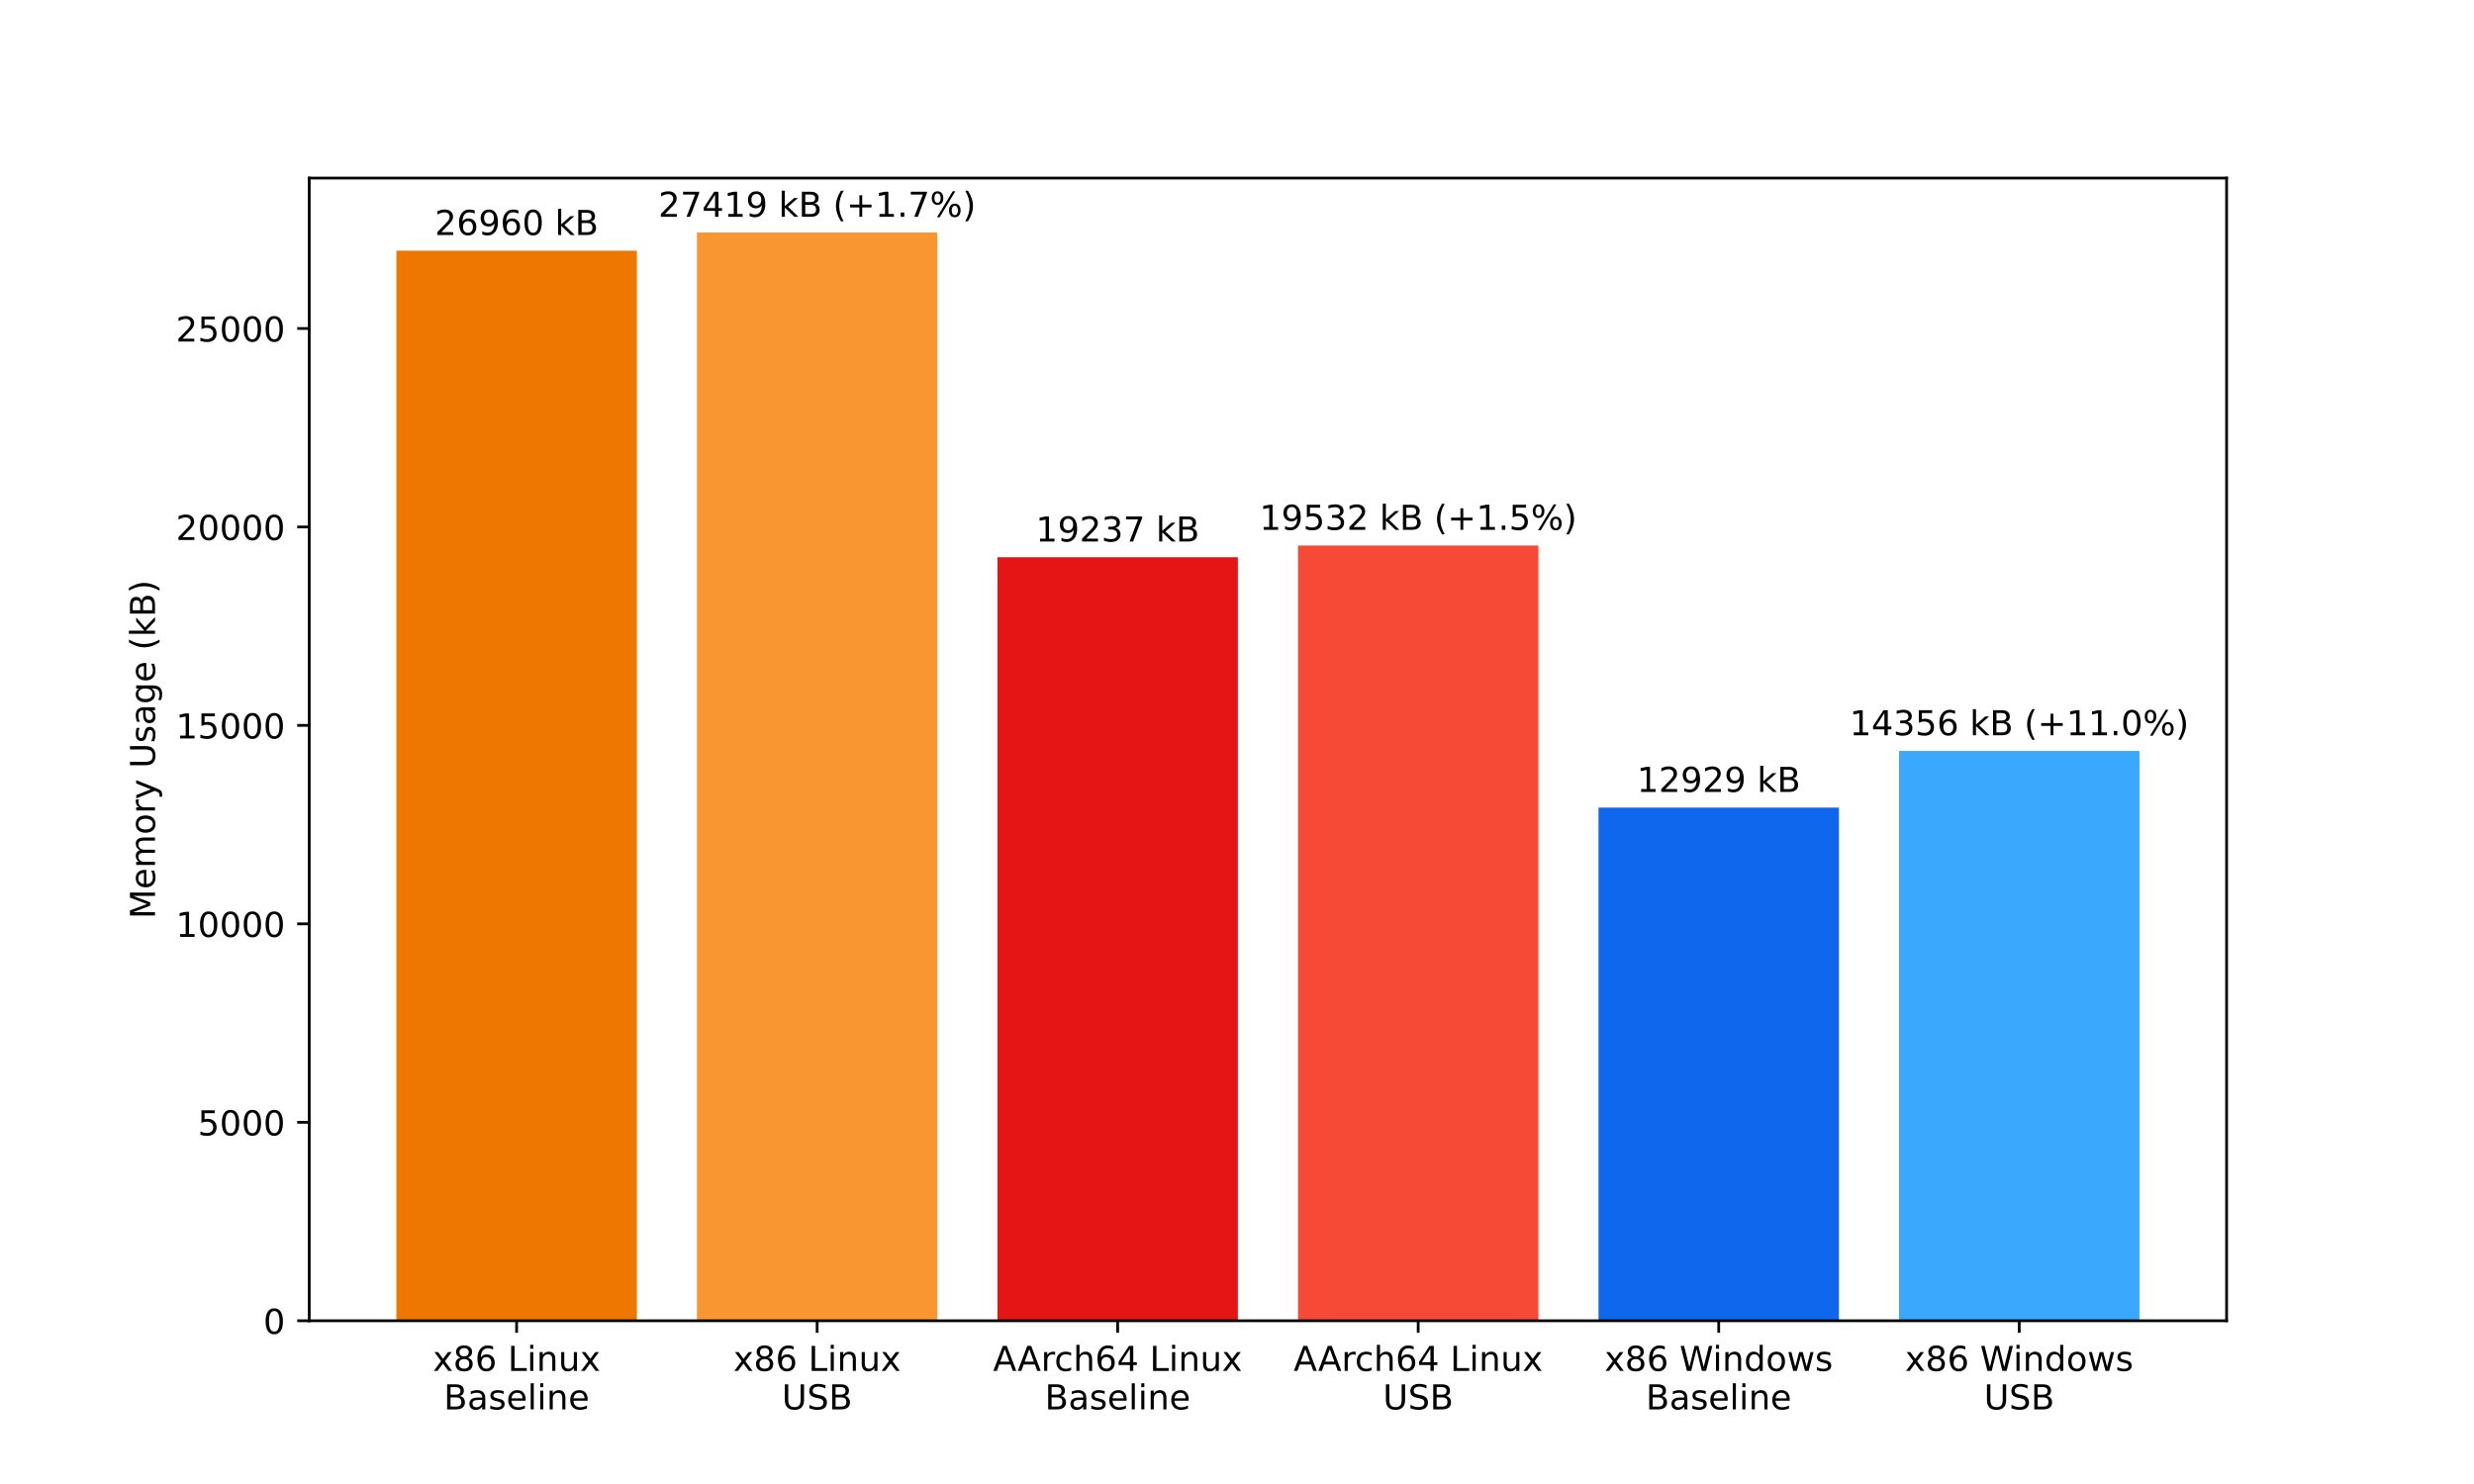
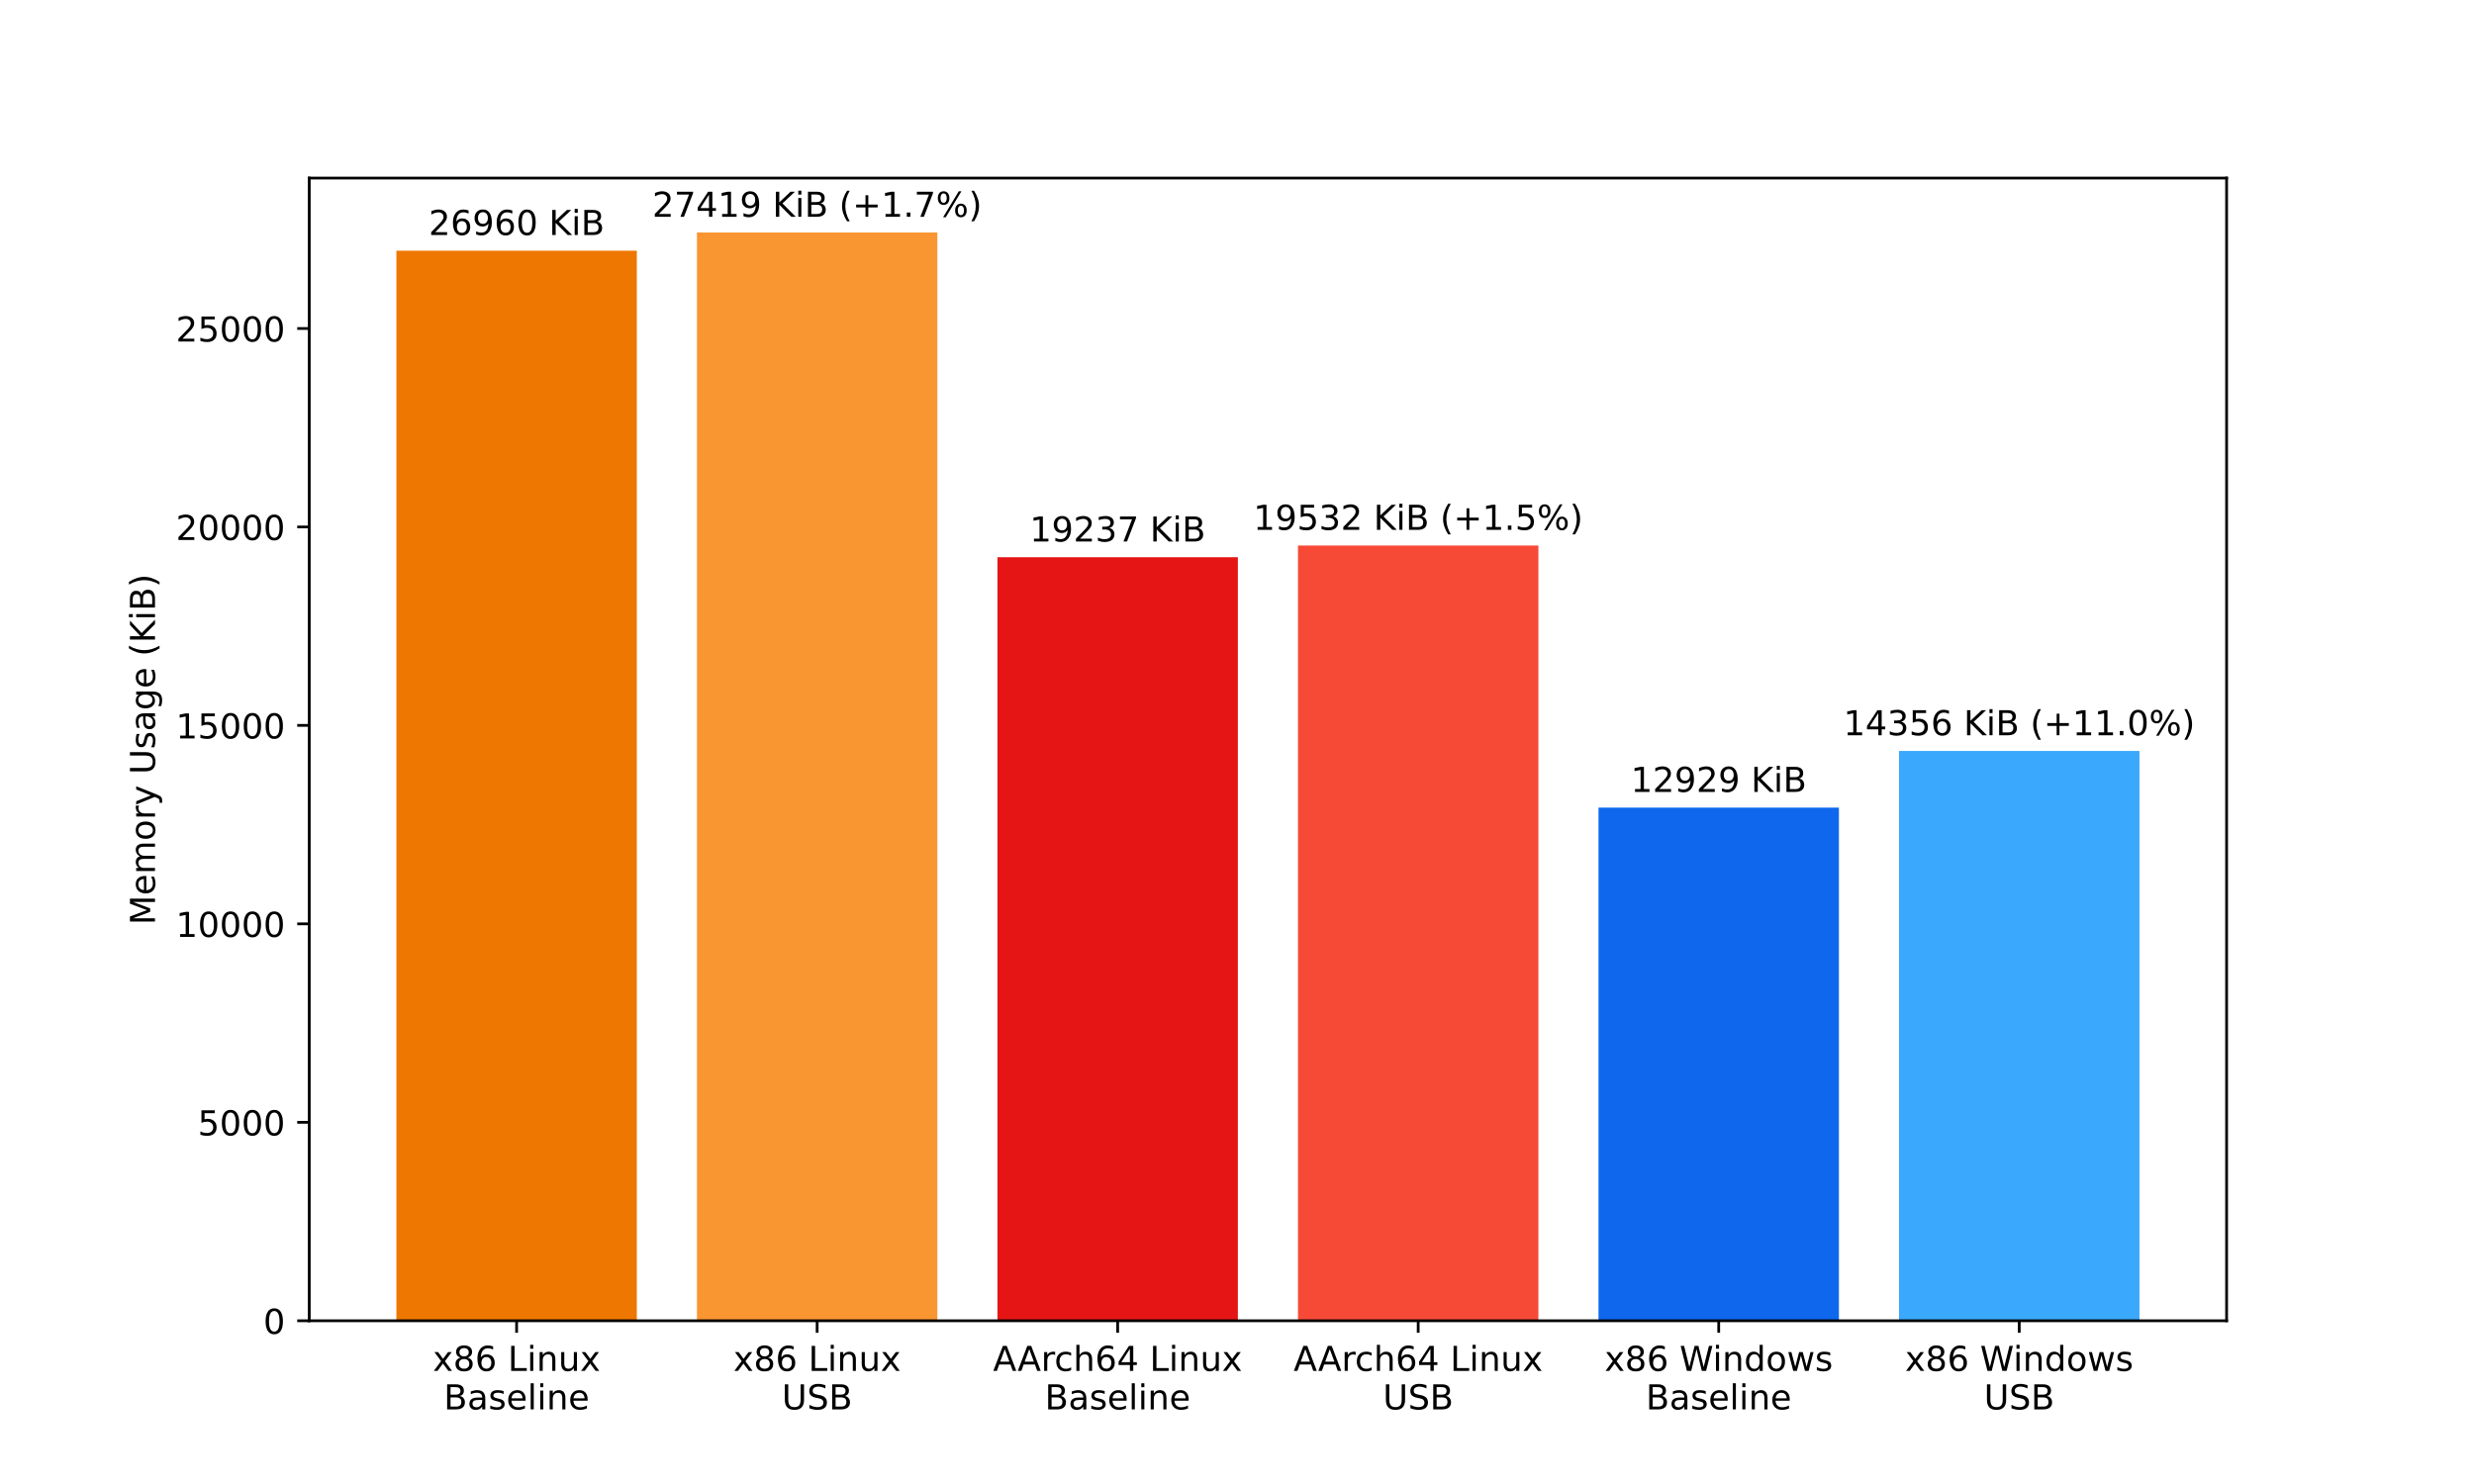
<svg xmlns="http://www.w3.org/2000/svg" xmlns:xlink="http://www.w3.org/1999/xlink" width="720pt" height="432pt" viewBox="0 0 720 432" version="1.1">
  <defs>
    <style type="text/css">*{stroke-linejoin: round; stroke-linecap: butt}</style>
  </defs>
  <g id="figure_1">
    <g id="patch_1">
      <path d="M 0 432  L 720 432  L 720 0  L 0 0  z " style="fill: #ffffff" />
    </g>
    <g id="axes_1">
      <g id="patch_2">
        <path d="M 90 384.48  L 648 384.48  L 648 51.84  L 90 51.84  z " style="fill: #ffffff" />
      </g>
      <g id="patch_3">
-         <path d="M 115.364 384.48  L 185.332 384.48  L 185.332 72.981  L 115.364 72.981  z " clip-path="url(#pa0b6b18312)" style="fill: #ed7700" />
+         <path d="M 115.364 384.48  L 185.332 384.48  L 185.332 72.981  L 115.364 72.981  z " clip-path="url(#p49883860ef)" style="fill: #ed7700" />
      </g>
      <g id="patch_4">
-         <path d="M 202.824 384.48  L 272.793 384.48  L 272.793 67.68  L 202.824 67.68  z " clip-path="url(#pa0b6b18312)" style="fill: #fa9632" />
+         <path d="M 202.824 384.48  L 272.793 384.48  L 272.793 67.68  L 202.824 67.68  z " clip-path="url(#p49883860ef)" style="fill: #fa9632" />
      </g>
      <g id="patch_5">
-         <path d="M 290.285 384.48  L 360.254 384.48  L 360.254 162.211  L 290.285 162.211  z " clip-path="url(#pa0b6b18312)" style="fill: #e61515" />
+         <path d="M 290.285 384.48  L 360.254 384.48  L 360.254 162.211  L 290.285 162.211  z " clip-path="url(#p49883860ef)" style="fill: #e61515" />
      </g>
      <g id="patch_6">
-         <path d="M 377.746 384.48  L 447.715 384.48  L 447.715 158.81  L 377.746 158.81  z " clip-path="url(#pa0b6b18312)" style="fill: #f74a36" />
+         <path d="M 377.746 384.48  L 447.715 384.48  L 447.715 158.81  L 377.746 158.81  z " clip-path="url(#p49883860ef)" style="fill: #f74a36" />
      </g>
      <g id="patch_7">
-         <path d="M 465.207 384.48  L 535.176 384.48  L 535.176 235.099  L 465.207 235.099  z " clip-path="url(#pa0b6b18312)" style="fill: #0e67ed" />
+         <path d="M 465.207 384.48  L 535.176 384.48  L 535.176 235.099  L 465.207 235.099  z " clip-path="url(#p49883860ef)" style="fill: #0e67ed" />
      </g>
      <g id="patch_8">
-         <path d="M 552.668 384.48  L 622.636 384.48  L 622.636 218.609  L 552.668 218.609  z " clip-path="url(#pa0b6b18312)" style="fill: #3aa8fc" />
+         <path d="M 552.668 384.48  L 622.636 384.48  L 622.636 218.609  L 552.668 218.609  z " clip-path="url(#p49883860ef)" style="fill: #3aa8fc" />
      </g>
      <g id="matplotlib.axis_1">
        <g id="xtick_1">
          <g id="line2d_1">
            <defs>
-               <path id="mcd1b2bcdf3" d="M 0 0  L 0 3.5  " style="stroke: #000000; stroke-width: 0.8" />
+               <path id="mecff3f4fda" d="M 0 0  L 0 3.5  " style="stroke: #000000; stroke-width: 0.8" />
            </defs>
            <g>
-               <use xlink:href="#mcd1b2bcdf3" x="150.348" y="384.48" style="stroke: #000000; stroke-width: 0.8" />
+               <use xlink:href="#mecff3f4fda" x="150.348" y="384.48" style="stroke: #000000; stroke-width: 0.8" />
            </g>
          </g>
          <g id="text_1">
            <g transform="translate(125.9651 399.0784) scale(0.1 -0.1)">
              <defs>
                <path id="DejaVuSans-78" d="M 3513 3500  L 2247 1797  L 3578 0  L 2900 0  L 1881 1375  L 863 0  L 184 0  L 1544 1831  L 300 3500  L 978 3500  L 1906 2253  L 2834 3500  L 3513 3500  z " transform="scale(0.015625)" />
                <path id="DejaVuSans-38" d="M 2034 2216  Q 1584 2216 1326 1975  Q 1069 1734 1069 1313  Q 1069 891 1326 650  Q 1584 409 2034 409  Q 2484 409 2743 651  Q 3003 894 3003 1313  Q 3003 1734 2745 1975  Q 2488 2216 2034 2216  z M 1403 2484  Q 997 2584 770 2862  Q 544 3141 544 3541  Q 544 4100 942 4425  Q 1341 4750 2034 4750  Q 2731 4750 3128 4425  Q 3525 4100 3525 3541  Q 3525 3141 3298 2862  Q 3072 2584 2669 2484  Q 3125 2378 3379 2068  Q 3634 1759 3634 1313  Q 3634 634 3220 271  Q 2806 -91 2034 -91  Q 1263 -91 848 271  Q 434 634 434 1313  Q 434 1759 690 2068  Q 947 2378 1403 2484  z M 1172 3481  Q 1172 3119 1398 2916  Q 1625 2713 2034 2713  Q 2441 2713 2670 2916  Q 2900 3119 2900 3481  Q 2900 3844 2670 4047  Q 2441 4250 2034 4250  Q 1625 4250 1398 4047  Q 1172 3844 1172 3481  z " transform="scale(0.015625)" />
                <path id="DejaVuSans-36" d="M 2113 2584  Q 1688 2584 1439 2293  Q 1191 2003 1191 1497  Q 1191 994 1439 701  Q 1688 409 2113 409  Q 2538 409 2786 701  Q 3034 994 3034 1497  Q 3034 2003 2786 2293  Q 2538 2584 2113 2584  z M 3366 4563  L 3366 3988  Q 3128 4100 2886 4159  Q 2644 4219 2406 4219  Q 1781 4219 1451 3797  Q 1122 3375 1075 2522  Q 1259 2794 1537 2939  Q 1816 3084 2150 3084  Q 2853 3084 3261 2657  Q 3669 2231 3669 1497  Q 3669 778 3244 343  Q 2819 -91 2113 -91  Q 1303 -91 875 529  Q 447 1150 447 2328  Q 447 3434 972 4092  Q 1497 4750 2381 4750  Q 2619 4750 2861 4703  Q 3103 4656 3366 4563  z " transform="scale(0.015625)" />
                <path id="DejaVuSans-20" transform="scale(0.015625)" />
                <path id="DejaVuSans-4c" d="M 628 4666  L 1259 4666  L 1259 531  L 3531 531  L 3531 0  L 628 0  L 628 4666  z " transform="scale(0.015625)" />
                <path id="DejaVuSans-69" d="M 603 3500  L 1178 3500  L 1178 0  L 603 0  L 603 3500  z M 603 4863  L 1178 4863  L 1178 4134  L 603 4134  L 603 4863  z " transform="scale(0.015625)" />
                <path id="DejaVuSans-6e" d="M 3513 2113  L 3513 0  L 2938 0  L 2938 2094  Q 2938 2591 2744 2837  Q 2550 3084 2163 3084  Q 1697 3084 1428 2787  Q 1159 2491 1159 1978  L 1159 0  L 581 0  L 581 3500  L 1159 3500  L 1159 2956  Q 1366 3272 1645 3428  Q 1925 3584 2291 3584  Q 2894 3584 3203 3211  Q 3513 2838 3513 2113  z " transform="scale(0.015625)" />
                <path id="DejaVuSans-75" d="M 544 1381  L 544 3500  L 1119 3500  L 1119 1403  Q 1119 906 1312 657  Q 1506 409 1894 409  Q 2359 409 2629 706  Q 2900 1003 2900 1516  L 2900 3500  L 3475 3500  L 3475 0  L 2900 0  L 2900 538  Q 2691 219 2414 64  Q 2138 -91 1772 -91  Q 1169 -91 856 284  Q 544 659 544 1381  z M 1991 3584  L 1991 3584  z " transform="scale(0.015625)" />
              </defs>
              <use xlink:href="#DejaVuSans-78" />
              <use xlink:href="#DejaVuSans-38" x="59.18" />
              <use xlink:href="#DejaVuSans-36" x="122.803" />
              <use xlink:href="#DejaVuSans-20" x="186.426" />
              <use xlink:href="#DejaVuSans-4c" x="218.213" />
              <use xlink:href="#DejaVuSans-69" x="273.926" />
              <use xlink:href="#DejaVuSans-6e" x="301.709" />
              <use xlink:href="#DejaVuSans-75" x="365.088" />
              <use xlink:href="#DejaVuSans-78" x="428.467" />
            </g>
            <g transform="translate(129.1487 410.2763) scale(0.1 -0.1)">
              <defs>
                <path id="DejaVuSans-42" d="M 1259 2228  L 1259 519  L 2272 519  Q 2781 519 3026 730  Q 3272 941 3272 1375  Q 3272 1813 3026 2020  Q 2781 2228 2272 2228  L 1259 2228  z M 1259 4147  L 1259 2741  L 2194 2741  Q 2656 2741 2882 2914  Q 3109 3088 3109 3444  Q 3109 3797 2882 3972  Q 2656 4147 2194 4147  L 1259 4147  z M 628 4666  L 2241 4666  Q 2963 4666 3353 4366  Q 3744 4066 3744 3513  Q 3744 3084 3544 2831  Q 3344 2578 2956 2516  Q 3422 2416 3680 2098  Q 3938 1781 3938 1306  Q 3938 681 3513 340  Q 3088 0 2303 0  L 628 0  L 628 4666  z " transform="scale(0.015625)" />
                <path id="DejaVuSans-61" d="M 2194 1759  Q 1497 1759 1228 1600  Q 959 1441 959 1056  Q 959 750 1161 570  Q 1363 391 1709 391  Q 2188 391 2477 730  Q 2766 1069 2766 1631  L 2766 1759  L 2194 1759  z M 3341 1997  L 3341 0  L 2766 0  L 2766 531  Q 2569 213 2275 61  Q 1981 -91 1556 -91  Q 1019 -91 701 211  Q 384 513 384 1019  Q 384 1609 779 1909  Q 1175 2209 1959 2209  L 2766 2209  L 2766 2266  Q 2766 2663 2505 2880  Q 2244 3097 1772 3097  Q 1472 3097 1187 3025  Q 903 2953 641 2809  L 641 3341  Q 956 3463 1253 3523  Q 1550 3584 1831 3584  Q 2591 3584 2966 3190  Q 3341 2797 3341 1997  z " transform="scale(0.015625)" />
                <path id="DejaVuSans-73" d="M 2834 3397  L 2834 2853  Q 2591 2978 2328 3040  Q 2066 3103 1784 3103  Q 1356 3103 1142 2972  Q 928 2841 928 2578  Q 928 2378 1081 2264  Q 1234 2150 1697 2047  L 1894 2003  Q 2506 1872 2764 1633  Q 3022 1394 3022 966  Q 3022 478 2636 193  Q 2250 -91 1575 -91  Q 1294 -91 989 -36  Q 684 19 347 128  L 347 722  Q 666 556 975 473  Q 1284 391 1588 391  Q 1994 391 2212 530  Q 2431 669 2431 922  Q 2431 1156 2273 1281  Q 2116 1406 1581 1522  L 1381 1569  Q 847 1681 609 1914  Q 372 2147 372 2553  Q 372 3047 722 3315  Q 1072 3584 1716 3584  Q 2034 3584 2315 3537  Q 2597 3491 2834 3397  z " transform="scale(0.015625)" />
                <path id="DejaVuSans-65" d="M 3597 1894  L 3597 1613  L 953 1613  Q 991 1019 1311 708  Q 1631 397 2203 397  Q 2534 397 2845 478  Q 3156 559 3463 722  L 3463 178  Q 3153 47 2828 -22  Q 2503 -91 2169 -91  Q 1331 -91 842 396  Q 353 884 353 1716  Q 353 2575 817 3079  Q 1281 3584 2069 3584  Q 2775 3584 3186 3129  Q 3597 2675 3597 1894  z M 3022 2063  Q 3016 2534 2758 2815  Q 2500 3097 2075 3097  Q 1594 3097 1305 2825  Q 1016 2553 972 2059  L 3022 2063  z " transform="scale(0.015625)" />
                <path id="DejaVuSans-6c" d="M 603 4863  L 1178 4863  L 1178 0  L 603 0  L 603 4863  z " transform="scale(0.015625)" />
              </defs>
              <use xlink:href="#DejaVuSans-42" />
              <use xlink:href="#DejaVuSans-61" x="68.604" />
              <use xlink:href="#DejaVuSans-73" x="129.883" />
              <use xlink:href="#DejaVuSans-65" x="181.982" />
              <use xlink:href="#DejaVuSans-6c" x="243.506" />
              <use xlink:href="#DejaVuSans-69" x="271.289" />
              <use xlink:href="#DejaVuSans-6e" x="299.072" />
              <use xlink:href="#DejaVuSans-65" x="362.451" />
            </g>
          </g>
        </g>
        <g id="xtick_2">
          <g id="line2d_2">
            <g>
-               <use xlink:href="#mcd1b2bcdf3" x="237.809" y="384.48" style="stroke: #000000; stroke-width: 0.8" />
+               <use xlink:href="#mecff3f4fda" x="237.809" y="384.48" style="stroke: #000000; stroke-width: 0.8" />
            </g>
          </g>
          <g id="text_2">
            <g transform="translate(213.426 399.0784) scale(0.1 -0.1)">
              <use xlink:href="#DejaVuSans-78" />
              <use xlink:href="#DejaVuSans-38" x="59.18" />
              <use xlink:href="#DejaVuSans-36" x="122.803" />
              <use xlink:href="#DejaVuSans-20" x="186.426" />
              <use xlink:href="#DejaVuSans-4c" x="218.213" />
              <use xlink:href="#DejaVuSans-69" x="273.926" />
              <use xlink:href="#DejaVuSans-6e" x="301.709" />
              <use xlink:href="#DejaVuSans-75" x="365.088" />
              <use xlink:href="#DejaVuSans-78" x="428.467" />
            </g>
            <g transform="translate(227.5447 410.2763) scale(0.1 -0.1)">
              <defs>
                <path id="DejaVuSans-55" d="M 556 4666  L 1191 4666  L 1191 1831  Q 1191 1081 1462 751  Q 1734 422 2344 422  Q 2950 422 3222 751  Q 3494 1081 3494 1831  L 3494 4666  L 4128 4666  L 4128 1753  Q 4128 841 3676 375  Q 3225 -91 2344 -91  Q 1459 -91 1007 375  Q 556 841 556 1753  L 556 4666  z " transform="scale(0.015625)" />
                <path id="DejaVuSans-53" d="M 3425 4513  L 3425 3897  Q 3066 4069 2747 4153  Q 2428 4238 2131 4238  Q 1616 4238 1336 4038  Q 1056 3838 1056 3469  Q 1056 3159 1242 3001  Q 1428 2844 1947 2747  L 2328 2669  Q 3034 2534 3370 2195  Q 3706 1856 3706 1288  Q 3706 609 3251 259  Q 2797 -91 1919 -91  Q 1588 -91 1214 -16  Q 841 59 441 206  L 441 856  Q 825 641 1194 531  Q 1563 422 1919 422  Q 2459 422 2753 634  Q 3047 847 3047 1241  Q 3047 1584 2836 1778  Q 2625 1972 2144 2069  L 1759 2144  Q 1053 2284 737 2584  Q 422 2884 422 3419  Q 422 4038 858 4394  Q 1294 4750 2059 4750  Q 2388 4750 2728 4690  Q 3069 4631 3425 4513  z " transform="scale(0.015625)" />
              </defs>
              <use xlink:href="#DejaVuSans-55" />
              <use xlink:href="#DejaVuSans-53" x="73.193" />
              <use xlink:href="#DejaVuSans-42" x="136.67" />
            </g>
          </g>
        </g>
        <g id="xtick_3">
          <g id="line2d_3">
            <g>
-               <use xlink:href="#mcd1b2bcdf3" x="325.27" y="384.48" style="stroke: #000000; stroke-width: 0.8" />
+               <use xlink:href="#mecff3f4fda" x="325.27" y="384.48" style="stroke: #000000; stroke-width: 0.8" />
            </g>
          </g>
          <g id="text_3">
            <g transform="translate(289.0071 399.0784) scale(0.1 -0.1)">
              <defs>
                <path id="DejaVuSans-41" d="M 2188 4044  L 1331 1722  L 3047 1722  L 2188 4044  z M 1831 4666  L 2547 4666  L 4325 0  L 3669 0  L 3244 1197  L 1141 1197  L 716 0  L 50 0  L 1831 4666  z " transform="scale(0.015625)" />
                <path id="DejaVuSans-72" d="M 2631 2963  Q 2534 3019 2420 3045  Q 2306 3072 2169 3072  Q 1681 3072 1420 2755  Q 1159 2438 1159 1844  L 1159 0  L 581 0  L 581 3500  L 1159 3500  L 1159 2956  Q 1341 3275 1631 3429  Q 1922 3584 2338 3584  Q 2397 3584 2469 3576  Q 2541 3569 2628 3553  L 2631 2963  z " transform="scale(0.015625)" />
                <path id="DejaVuSans-63" d="M 3122 3366  L 3122 2828  Q 2878 2963 2633 3030  Q 2388 3097 2138 3097  Q 1578 3097 1268 2742  Q 959 2388 959 1747  Q 959 1106 1268 751  Q 1578 397 2138 397  Q 2388 397 2633 464  Q 2878 531 3122 666  L 3122 134  Q 2881 22 2623 -34  Q 2366 -91 2075 -91  Q 1284 -91 818 406  Q 353 903 353 1747  Q 353 2603 823 3093  Q 1294 3584 2113 3584  Q 2378 3584 2631 3529  Q 2884 3475 3122 3366  z " transform="scale(0.015625)" />
                <path id="DejaVuSans-68" d="M 3513 2113  L 3513 0  L 2938 0  L 2938 2094  Q 2938 2591 2744 2837  Q 2550 3084 2163 3084  Q 1697 3084 1428 2787  Q 1159 2491 1159 1978  L 1159 0  L 581 0  L 581 4863  L 1159 4863  L 1159 2956  Q 1366 3272 1645 3428  Q 1925 3584 2291 3584  Q 2894 3584 3203 3211  Q 3513 2838 3513 2113  z " transform="scale(0.015625)" />
                <path id="DejaVuSans-34" d="M 2419 4116  L 825 1625  L 2419 1625  L 2419 4116  z M 2253 4666  L 3047 4666  L 3047 1625  L 3713 1625  L 3713 1100  L 3047 1100  L 3047 0  L 2419 0  L 2419 1100  L 313 1100  L 313 1709  L 2253 4666  z " transform="scale(0.015625)" />
              </defs>
              <use xlink:href="#DejaVuSans-41" />
              <use xlink:href="#DejaVuSans-41" x="71.158" />
              <use xlink:href="#DejaVuSans-72" x="139.566" />
              <use xlink:href="#DejaVuSans-63" x="178.43" />
              <use xlink:href="#DejaVuSans-68" x="233.41" />
              <use xlink:href="#DejaVuSans-36" x="296.789" />
              <use xlink:href="#DejaVuSans-34" x="360.412" />
              <use xlink:href="#DejaVuSans-20" x="424.035" />
              <use xlink:href="#DejaVuSans-4c" x="455.822" />
              <use xlink:href="#DejaVuSans-69" x="511.535" />
              <use xlink:href="#DejaVuSans-6e" x="539.318" />
              <use xlink:href="#DejaVuSans-75" x="602.697" />
              <use xlink:href="#DejaVuSans-78" x="666.076" />
            </g>
            <g transform="translate(304.0704 410.2763) scale(0.1 -0.1)">
              <use xlink:href="#DejaVuSans-42" />
              <use xlink:href="#DejaVuSans-61" x="68.604" />
              <use xlink:href="#DejaVuSans-73" x="129.883" />
              <use xlink:href="#DejaVuSans-65" x="181.982" />
              <use xlink:href="#DejaVuSans-6c" x="243.506" />
              <use xlink:href="#DejaVuSans-69" x="271.289" />
              <use xlink:href="#DejaVuSans-6e" x="299.072" />
              <use xlink:href="#DejaVuSans-65" x="362.451" />
            </g>
          </g>
        </g>
        <g id="xtick_4">
          <g id="line2d_4">
            <g>
-               <use xlink:href="#mcd1b2bcdf3" x="412.73" y="384.48" style="stroke: #000000; stroke-width: 0.8" />
+               <use xlink:href="#mecff3f4fda" x="412.73" y="384.48" style="stroke: #000000; stroke-width: 0.8" />
            </g>
          </g>
          <g id="text_4">
            <g transform="translate(376.4679 399.0784) scale(0.1 -0.1)">
              <use xlink:href="#DejaVuSans-41" />
              <use xlink:href="#DejaVuSans-41" x="71.158" />
              <use xlink:href="#DejaVuSans-72" x="139.566" />
              <use xlink:href="#DejaVuSans-63" x="178.43" />
              <use xlink:href="#DejaVuSans-68" x="233.41" />
              <use xlink:href="#DejaVuSans-36" x="296.789" />
              <use xlink:href="#DejaVuSans-34" x="360.412" />
              <use xlink:href="#DejaVuSans-20" x="424.035" />
              <use xlink:href="#DejaVuSans-4c" x="455.822" />
              <use xlink:href="#DejaVuSans-69" x="511.535" />
              <use xlink:href="#DejaVuSans-6e" x="539.318" />
              <use xlink:href="#DejaVuSans-75" x="602.697" />
              <use xlink:href="#DejaVuSans-78" x="666.076" />
            </g>
            <g transform="translate(402.4663 410.2763) scale(0.1 -0.1)">
              <use xlink:href="#DejaVuSans-55" />
              <use xlink:href="#DejaVuSans-53" x="73.193" />
              <use xlink:href="#DejaVuSans-42" x="136.67" />
            </g>
          </g>
        </g>
        <g id="xtick_5">
          <g id="line2d_5">
            <g>
-               <use xlink:href="#mcd1b2bcdf3" x="500.191" y="384.48" style="stroke: #000000; stroke-width: 0.8" />
+               <use xlink:href="#mecff3f4fda" x="500.191" y="384.48" style="stroke: #000000; stroke-width: 0.8" />
            </g>
          </g>
          <g id="text_5">
            <g transform="translate(466.9639 399.0784) scale(0.1 -0.1)">
              <defs>
                <path id="DejaVuSans-57" d="M 213 4666  L 850 4666  L 1831 722  L 2809 4666  L 3519 4666  L 4500 722  L 5478 4666  L 6119 4666  L 4947 0  L 4153 0  L 3169 4050  L 2175 0  L 1381 0  L 213 4666  z " transform="scale(0.015625)" />
                <path id="DejaVuSans-64" d="M 2906 2969  L 2906 4863  L 3481 4863  L 3481 0  L 2906 0  L 2906 525  Q 2725 213 2448 61  Q 2172 -91 1784 -91  Q 1150 -91 751 415  Q 353 922 353 1747  Q 353 2572 751 3078  Q 1150 3584 1784 3584  Q 2172 3584 2448 3432  Q 2725 3281 2906 2969  z M 947 1747  Q 947 1113 1208 752  Q 1469 391 1925 391  Q 2381 391 2643 752  Q 2906 1113 2906 1747  Q 2906 2381 2643 2742  Q 2381 3103 1925 3103  Q 1469 3103 1208 2742  Q 947 2381 947 1747  z " transform="scale(0.015625)" />
                <path id="DejaVuSans-6f" d="M 1959 3097  Q 1497 3097 1228 2736  Q 959 2375 959 1747  Q 959 1119 1226 758  Q 1494 397 1959 397  Q 2419 397 2687 759  Q 2956 1122 2956 1747  Q 2956 2369 2687 2733  Q 2419 3097 1959 3097  z M 1959 3584  Q 2709 3584 3137 3096  Q 3566 2609 3566 1747  Q 3566 888 3137 398  Q 2709 -91 1959 -91  Q 1206 -91 779 398  Q 353 888 353 1747  Q 353 2609 779 3096  Q 1206 3584 1959 3584  z " transform="scale(0.015625)" />
                <path id="DejaVuSans-77" d="M 269 3500  L 844 3500  L 1563 769  L 2278 3500  L 2956 3500  L 3675 769  L 4391 3500  L 4966 3500  L 4050 0  L 3372 0  L 2619 2869  L 1863 0  L 1184 0  L 269 3500  z " transform="scale(0.015625)" />
              </defs>
              <use xlink:href="#DejaVuSans-78" />
              <use xlink:href="#DejaVuSans-38" x="59.18" />
              <use xlink:href="#DejaVuSans-36" x="122.803" />
              <use xlink:href="#DejaVuSans-20" x="186.426" />
              <use xlink:href="#DejaVuSans-57" x="218.213" />
              <use xlink:href="#DejaVuSans-69" x="314.84" />
              <use xlink:href="#DejaVuSans-6e" x="342.623" />
              <use xlink:href="#DejaVuSans-64" x="406.002" />
              <use xlink:href="#DejaVuSans-6f" x="469.479" />
              <use xlink:href="#DejaVuSans-77" x="530.66" />
              <use xlink:href="#DejaVuSans-73" x="612.447" />
            </g>
            <g transform="translate(478.992 410.2763) scale(0.1 -0.1)">
              <use xlink:href="#DejaVuSans-42" />
              <use xlink:href="#DejaVuSans-61" x="68.604" />
              <use xlink:href="#DejaVuSans-73" x="129.883" />
              <use xlink:href="#DejaVuSans-65" x="181.982" />
              <use xlink:href="#DejaVuSans-6c" x="243.506" />
              <use xlink:href="#DejaVuSans-69" x="271.289" />
              <use xlink:href="#DejaVuSans-6e" x="299.072" />
              <use xlink:href="#DejaVuSans-65" x="362.451" />
            </g>
          </g>
        </g>
        <g id="xtick_6">
          <g id="line2d_6">
            <g>
-               <use xlink:href="#mcd1b2bcdf3" x="587.652" y="384.48" style="stroke: #000000; stroke-width: 0.8" />
+               <use xlink:href="#mecff3f4fda" x="587.652" y="384.48" style="stroke: #000000; stroke-width: 0.8" />
            </g>
          </g>
          <g id="text_6">
            <g transform="translate(554.4247 399.0784) scale(0.1 -0.1)">
              <use xlink:href="#DejaVuSans-78" />
              <use xlink:href="#DejaVuSans-38" x="59.18" />
              <use xlink:href="#DejaVuSans-36" x="122.803" />
              <use xlink:href="#DejaVuSans-20" x="186.426" />
              <use xlink:href="#DejaVuSans-57" x="218.213" />
              <use xlink:href="#DejaVuSans-69" x="314.84" />
              <use xlink:href="#DejaVuSans-6e" x="342.623" />
              <use xlink:href="#DejaVuSans-64" x="406.002" />
              <use xlink:href="#DejaVuSans-6f" x="469.479" />
              <use xlink:href="#DejaVuSans-77" x="530.66" />
              <use xlink:href="#DejaVuSans-73" x="612.447" />
            </g>
            <g transform="translate(577.388 410.2763) scale(0.1 -0.1)">
              <use xlink:href="#DejaVuSans-55" />
              <use xlink:href="#DejaVuSans-53" x="73.193" />
              <use xlink:href="#DejaVuSans-42" x="136.67" />
            </g>
          </g>
        </g>
      </g>
      <g id="matplotlib.axis_2">
        <g id="ytick_1">
          <g id="line2d_7">
            <defs>
-               <path id="m4747a7d7f0" d="M 0 0  L -3.5 0  " style="stroke: #000000; stroke-width: 0.8" />
+               <path id="m513eedff32" d="M 0 0  L -3.5 0  " style="stroke: #000000; stroke-width: 0.8" />
            </defs>
            <g>
-               <use xlink:href="#m4747a7d7f0" x="90" y="384.48" style="stroke: #000000; stroke-width: 0.8" />
+               <use xlink:href="#m513eedff32" x="90" y="384.48" style="stroke: #000000; stroke-width: 0.8" />
            </g>
          </g>
          <g id="text_7">
            <g transform="translate(76.6375 388.2792) scale(0.1 -0.1)">
              <defs>
                <path id="DejaVuSans-30" d="M 2034 4250  Q 1547 4250 1301 3770  Q 1056 3291 1056 2328  Q 1056 1369 1301 889  Q 1547 409 2034 409  Q 2525 409 2770 889  Q 3016 1369 3016 2328  Q 3016 3291 2770 3770  Q 2525 4250 2034 4250  z M 2034 4750  Q 2819 4750 3233 4129  Q 3647 3509 3647 2328  Q 3647 1150 3233 529  Q 2819 -91 2034 -91  Q 1250 -91 836 529  Q 422 1150 422 2328  Q 422 3509 836 4129  Q 1250 4750 2034 4750  z " transform="scale(0.015625)" />
              </defs>
              <use xlink:href="#DejaVuSans-30" />
            </g>
          </g>
        </g>
        <g id="ytick_2">
          <g id="line2d_8">
            <g>
-               <use xlink:href="#m4747a7d7f0" x="90" y="326.709" style="stroke: #000000; stroke-width: 0.8" />
+               <use xlink:href="#m513eedff32" x="90" y="326.709" style="stroke: #000000; stroke-width: 0.8" />
            </g>
          </g>
          <g id="text_8">
            <g transform="translate(57.55 330.5086) scale(0.1 -0.1)">
              <defs>
                <path id="DejaVuSans-35" d="M 691 4666  L 3169 4666  L 3169 4134  L 1269 4134  L 1269 2991  Q 1406 3038 1543 3061  Q 1681 3084 1819 3084  Q 2600 3084 3056 2656  Q 3513 2228 3513 1497  Q 3513 744 3044 326  Q 2575 -91 1722 -91  Q 1428 -91 1123 -41  Q 819 9 494 109  L 494 744  Q 775 591 1075 516  Q 1375 441 1709 441  Q 2250 441 2565 725  Q 2881 1009 2881 1497  Q 2881 1984 2565 2268  Q 2250 2553 1709 2553  Q 1456 2553 1204 2497  Q 953 2441 691 2322  L 691 4666  z " transform="scale(0.015625)" />
              </defs>
              <use xlink:href="#DejaVuSans-35" />
              <use xlink:href="#DejaVuSans-30" x="63.623" />
              <use xlink:href="#DejaVuSans-30" x="127.246" />
              <use xlink:href="#DejaVuSans-30" x="190.869" />
            </g>
          </g>
        </g>
        <g id="ytick_3">
          <g id="line2d_9">
            <g>
-               <use xlink:href="#m4747a7d7f0" x="90" y="268.939" style="stroke: #000000; stroke-width: 0.8" />
+               <use xlink:href="#m513eedff32" x="90" y="268.939" style="stroke: #000000; stroke-width: 0.8" />
            </g>
          </g>
          <g id="text_9">
            <g transform="translate(51.1875 272.7381) scale(0.1 -0.1)">
              <defs>
                <path id="DejaVuSans-31" d="M 794 531  L 1825 531  L 1825 4091  L 703 3866  L 703 4441  L 1819 4666  L 2450 4666  L 2450 531  L 3481 531  L 3481 0  L 794 0  L 794 531  z " transform="scale(0.015625)" />
              </defs>
              <use xlink:href="#DejaVuSans-31" />
              <use xlink:href="#DejaVuSans-30" x="63.623" />
              <use xlink:href="#DejaVuSans-30" x="127.246" />
              <use xlink:href="#DejaVuSans-30" x="190.869" />
              <use xlink:href="#DejaVuSans-30" x="254.492" />
            </g>
          </g>
        </g>
        <g id="ytick_4">
          <g id="line2d_10">
            <g>
-               <use xlink:href="#m4747a7d7f0" x="90" y="211.168" style="stroke: #000000; stroke-width: 0.8" />
+               <use xlink:href="#m513eedff32" x="90" y="211.168" style="stroke: #000000; stroke-width: 0.8" />
            </g>
          </g>
          <g id="text_10">
            <g transform="translate(51.1875 214.9675) scale(0.1 -0.1)">
              <use xlink:href="#DejaVuSans-31" />
              <use xlink:href="#DejaVuSans-35" x="63.623" />
              <use xlink:href="#DejaVuSans-30" x="127.246" />
              <use xlink:href="#DejaVuSans-30" x="190.869" />
              <use xlink:href="#DejaVuSans-30" x="254.492" />
            </g>
          </g>
        </g>
        <g id="ytick_5">
          <g id="line2d_11">
            <g>
-               <use xlink:href="#m4747a7d7f0" x="90" y="153.398" style="stroke: #000000; stroke-width: 0.8" />
+               <use xlink:href="#m513eedff32" x="90" y="153.398" style="stroke: #000000; stroke-width: 0.8" />
            </g>
          </g>
          <g id="text_11">
            <g transform="translate(51.1875 157.1969) scale(0.1 -0.1)">
              <defs>
                <path id="DejaVuSans-32" d="M 1228 531  L 3431 531  L 3431 0  L 469 0  L 469 531  Q 828 903 1448 1529  Q 2069 2156 2228 2338  Q 2531 2678 2651 2914  Q 2772 3150 2772 3378  Q 2772 3750 2511 3984  Q 2250 4219 1831 4219  Q 1534 4219 1204 4116  Q 875 4013 500 3803  L 500 4441  Q 881 4594 1212 4672  Q 1544 4750 1819 4750  Q 2544 4750 2975 4387  Q 3406 4025 3406 3419  Q 3406 3131 3298 2873  Q 3191 2616 2906 2266  Q 2828 2175 2409 1742  Q 1991 1309 1228 531  z " transform="scale(0.015625)" />
              </defs>
              <use xlink:href="#DejaVuSans-32" />
              <use xlink:href="#DejaVuSans-30" x="63.623" />
              <use xlink:href="#DejaVuSans-30" x="127.246" />
              <use xlink:href="#DejaVuSans-30" x="190.869" />
              <use xlink:href="#DejaVuSans-30" x="254.492" />
            </g>
          </g>
        </g>
        <g id="ytick_6">
          <g id="line2d_12">
            <g>
-               <use xlink:href="#m4747a7d7f0" x="90" y="95.627" style="stroke: #000000; stroke-width: 0.8" />
+               <use xlink:href="#m513eedff32" x="90" y="95.627" style="stroke: #000000; stroke-width: 0.8" />
            </g>
          </g>
          <g id="text_12">
            <g transform="translate(51.1875 99.42632) scale(0.1 -0.1)">
              <use xlink:href="#DejaVuSans-32" />
              <use xlink:href="#DejaVuSans-35" x="63.623" />
              <use xlink:href="#DejaVuSans-30" x="127.246" />
              <use xlink:href="#DejaVuSans-30" x="190.869" />
              <use xlink:href="#DejaVuSans-30" x="254.492" />
            </g>
          </g>
        </g>
        <g id="text_13">
-           <g transform="translate(45.10781 267.4795) rotate(-90) scale(0.1 -0.1)">
+           <g transform="translate(45.10781 269.2522) rotate(-90) scale(0.1 -0.1)">
            <defs>
              <path id="DejaVuSans-4d" d="M 628 4666  L 1569 4666  L 2759 1491  L 3956 4666  L 4897 4666  L 4897 0  L 4281 0  L 4281 4097  L 3078 897  L 2444 897  L 1241 4097  L 1241 0  L 628 0  L 628 4666  z " transform="scale(0.015625)" />
              <path id="DejaVuSans-6d" d="M 3328 2828  Q 3544 3216 3844 3400  Q 4144 3584 4550 3584  Q 5097 3584 5394 3201  Q 5691 2819 5691 2113  L 5691 0  L 5113 0  L 5113 2094  Q 5113 2597 4934 2840  Q 4756 3084 4391 3084  Q 3944 3084 3684 2787  Q 3425 2491 3425 1978  L 3425 0  L 2847 0  L 2847 2094  Q 2847 2600 2669 2842  Q 2491 3084 2119 3084  Q 1678 3084 1418 2786  Q 1159 2488 1159 1978  L 1159 0  L 581 0  L 581 3500  L 1159 3500  L 1159 2956  Q 1356 3278 1631 3431  Q 1906 3584 2284 3584  Q 2666 3584 2933 3390  Q 3200 3197 3328 2828  z " transform="scale(0.015625)" />
              <path id="DejaVuSans-79" d="M 2059 -325  Q 1816 -950 1584 -1140  Q 1353 -1331 966 -1331  L 506 -1331  L 506 -850  L 844 -850  Q 1081 -850 1212 -737  Q 1344 -625 1503 -206  L 1606 56  L 191 3500  L 800 3500  L 1894 763  L 2988 3500  L 3597 3500  L 2059 -325  z " transform="scale(0.015625)" />
              <path id="DejaVuSans-67" d="M 2906 1791  Q 2906 2416 2648 2759  Q 2391 3103 1925 3103  Q 1463 3103 1205 2759  Q 947 2416 947 1791  Q 947 1169 1205 825  Q 1463 481 1925 481  Q 2391 481 2648 825  Q 2906 1169 2906 1791  z M 3481 434  Q 3481 -459 3084 -895  Q 2688 -1331 1869 -1331  Q 1566 -1331 1297 -1286  Q 1028 -1241 775 -1147  L 775 -588  Q 1028 -725 1275 -790  Q 1522 -856 1778 -856  Q 2344 -856 2625 -561  Q 2906 -266 2906 331  L 2906 616  Q 2728 306 2450 153  Q 2172 0 1784 0  Q 1141 0 747 490  Q 353 981 353 1791  Q 353 2603 747 3093  Q 1141 3584 1784 3584  Q 2172 3584 2450 3431  Q 2728 3278 2906 2969  L 2906 3500  L 3481 3500  L 3481 434  z " transform="scale(0.015625)" />
              <path id="DejaVuSans-28" d="M 1984 4856  Q 1566 4138 1362 3434  Q 1159 2731 1159 2009  Q 1159 1288 1364 580  Q 1569 -128 1984 -844  L 1484 -844  Q 1016 -109 783 600  Q 550 1309 550 2009  Q 550 2706 781 3412  Q 1013 4119 1484 4856  L 1984 4856  z " transform="scale(0.015625)" />
-               <path id="DejaVuSans-6b" d="M 581 4863  L 1159 4863  L 1159 1991  L 2875 3500  L 3609 3500  L 1753 1863  L 3688 0  L 2938 0  L 1159 1709  L 1159 0  L 581 0  L 581 4863  z " transform="scale(0.015625)" />
+               <path id="DejaVuSans-4b" d="M 628 4666  L 1259 4666  L 1259 2694  L 3353 4666  L 4166 4666  L 1850 2491  L 4331 0  L 3500 0  L 1259 2247  L 1259 0  L 628 0  L 628 4666  z " transform="scale(0.015625)" />
              <path id="DejaVuSans-29" d="M 513 4856  L 1013 4856  Q 1481 4119 1714 3412  Q 1947 2706 1947 2009  Q 1947 1309 1714 600  Q 1481 -109 1013 -844  L 513 -844  Q 928 -128 1133 580  Q 1338 1288 1338 2009  Q 1338 2731 1133 3434  Q 928 4138 513 4856  z " transform="scale(0.015625)" />
            </defs>
            <use xlink:href="#DejaVuSans-4d" />
            <use xlink:href="#DejaVuSans-65" x="86.279" />
            <use xlink:href="#DejaVuSans-6d" x="147.803" />
            <use xlink:href="#DejaVuSans-6f" x="245.215" />
            <use xlink:href="#DejaVuSans-72" x="306.396" />
            <use xlink:href="#DejaVuSans-79" x="347.51" />
            <use xlink:href="#DejaVuSans-20" x="406.689" />
            <use xlink:href="#DejaVuSans-55" x="438.477" />
            <use xlink:href="#DejaVuSans-73" x="511.67" />
            <use xlink:href="#DejaVuSans-61" x="563.77" />
            <use xlink:href="#DejaVuSans-67" x="625.049" />
            <use xlink:href="#DejaVuSans-65" x="688.525" />
            <use xlink:href="#DejaVuSans-20" x="750.049" />
            <use xlink:href="#DejaVuSans-28" x="781.836" />
-             <use xlink:href="#DejaVuSans-6b" x="820.85" />
-             <use xlink:href="#DejaVuSans-42" x="878.76" />
-             <use xlink:href="#DejaVuSans-29" x="947.363" />
+             <use xlink:href="#DejaVuSans-4b" x="820.85" />
+             <use xlink:href="#DejaVuSans-69" x="886.426" />
+             <use xlink:href="#DejaVuSans-42" x="914.209" />
+             <use xlink:href="#DejaVuSans-29" x="982.812" />
          </g>
        </g>
      </g>
      <g id="patch_9">
        <path d="M 90 384.48  L 90 51.84  " style="fill: none; stroke: #000000; stroke-width: 0.8; stroke-linejoin: miter; stroke-linecap: square" />
      </g>
      <g id="patch_10">
        <path d="M 648 384.48  L 648 51.84  " style="fill: none; stroke: #000000; stroke-width: 0.8; stroke-linejoin: miter; stroke-linecap: square" />
      </g>
      <g id="patch_11">
        <path d="M 90 384.48  L 648 384.48  " style="fill: none; stroke: #000000; stroke-width: 0.8; stroke-linejoin: miter; stroke-linecap: square" />
      </g>
      <g id="patch_12">
        <path d="M 90 51.84  L 648 51.84  " style="fill: none; stroke: #000000; stroke-width: 0.8; stroke-linejoin: miter; stroke-linecap: square" />
      </g>
      <g id="text_14">
-         <g transform="translate(126.5269 68.40654) scale(0.1 -0.1)">
+         <g transform="translate(124.7542 68.40654) scale(0.1 -0.1)">
          <defs>
            <path id="DejaVuSans-39" d="M 703 97  L 703 672  Q 941 559 1184 500  Q 1428 441 1663 441  Q 2288 441 2617 861  Q 2947 1281 2994 2138  Q 2813 1869 2534 1725  Q 2256 1581 1919 1581  Q 1219 1581 811 2004  Q 403 2428 403 3163  Q 403 3881 828 4315  Q 1253 4750 1959 4750  Q 2769 4750 3195 4129  Q 3622 3509 3622 2328  Q 3622 1225 3098 567  Q 2575 -91 1691 -91  Q 1453 -91 1209 -44  Q 966 3 703 97  z M 1959 2075  Q 2384 2075 2632 2365  Q 2881 2656 2881 3163  Q 2881 3666 2632 3958  Q 2384 4250 1959 4250  Q 1534 4250 1286 3958  Q 1038 3666 1038 3163  Q 1038 2656 1286 2365  Q 1534 2075 1959 2075  z " transform="scale(0.015625)" />
          </defs>
          <use xlink:href="#DejaVuSans-32" />
          <use xlink:href="#DejaVuSans-36" x="63.623" />
          <use xlink:href="#DejaVuSans-39" x="127.246" />
          <use xlink:href="#DejaVuSans-36" x="190.869" />
          <use xlink:href="#DejaVuSans-30" x="254.492" />
          <use xlink:href="#DejaVuSans-20" x="318.115" />
-           <use xlink:href="#DejaVuSans-6b" x="349.902" />
-           <use xlink:href="#DejaVuSans-42" x="407.812" />
+           <use xlink:href="#DejaVuSans-4b" x="349.902" />
+           <use xlink:href="#DejaVuSans-69" x="415.479" />
+           <use xlink:href="#DejaVuSans-42" x="443.262" />
        </g>
      </g>
      <g id="text_15">
-         <g transform="translate(191.6049 63.10551) scale(0.1 -0.1)">
+         <g transform="translate(189.8322 63.10551) scale(0.1 -0.1)">
          <defs>
            <path id="DejaVuSans-37" d="M 525 4666  L 3525 4666  L 3525 4397  L 1831 0  L 1172 0  L 2766 4134  L 525 4134  L 525 4666  z " transform="scale(0.015625)" />
            <path id="DejaVuSans-2b" d="M 2944 4013  L 2944 2272  L 4684 2272  L 4684 1741  L 2944 1741  L 2944 0  L 2419 0  L 2419 1741  L 678 1741  L 678 2272  L 2419 2272  L 2419 4013  L 2944 4013  z " transform="scale(0.015625)" />
            <path id="DejaVuSans-2e" d="M 684 794  L 1344 794  L 1344 0  L 684 0  L 684 794  z " transform="scale(0.015625)" />
            <path id="DejaVuSans-25" d="M 4653 2053  Q 4381 2053 4226 1822  Q 4072 1591 4072 1178  Q 4072 772 4226 539  Q 4381 306 4653 306  Q 4919 306 5073 539  Q 5228 772 5228 1178  Q 5228 1588 5073 1820  Q 4919 2053 4653 2053  z M 4653 2450  Q 5147 2450 5437 2106  Q 5728 1763 5728 1178  Q 5728 594 5436 251  Q 5144 -91 4653 -91  Q 4153 -91 3862 251  Q 3572 594 3572 1178  Q 3572 1766 3864 2108  Q 4156 2450 4653 2450  z M 1428 4353  Q 1159 4353 1004 4120  Q 850 3888 850 3481  Q 850 3069 1003 2837  Q 1156 2606 1428 2606  Q 1700 2606 1854 2837  Q 2009 3069 2009 3481  Q 2009 3884 1853 4118  Q 1697 4353 1428 4353  z M 4250 4750  L 4750 4750  L 1831 -91  L 1331 -91  L 4250 4750  z M 1428 4750  Q 1922 4750 2215 4408  Q 2509 4066 2509 3481  Q 2509 2891 2217 2550  Q 1925 2209 1428 2209  Q 931 2209 642 2551  Q 353 2894 353 3481  Q 353 4063 643 4406  Q 934 4750 1428 4750  z " transform="scale(0.015625)" />
          </defs>
          <use xlink:href="#DejaVuSans-32" />
          <use xlink:href="#DejaVuSans-37" x="63.623" />
          <use xlink:href="#DejaVuSans-34" x="127.246" />
          <use xlink:href="#DejaVuSans-31" x="190.869" />
          <use xlink:href="#DejaVuSans-39" x="254.492" />
          <use xlink:href="#DejaVuSans-20" x="318.115" />
-           <use xlink:href="#DejaVuSans-6b" x="349.902" />
-           <use xlink:href="#DejaVuSans-42" x="407.812" />
-           <use xlink:href="#DejaVuSans-20" x="476.416" />
-           <use xlink:href="#DejaVuSans-28" x="508.203" />
-           <use xlink:href="#DejaVuSans-2b" x="547.217" />
-           <use xlink:href="#DejaVuSans-31" x="631.006" />
-           <use xlink:href="#DejaVuSans-2e" x="694.629" />
-           <use xlink:href="#DejaVuSans-37" x="726.416" />
-           <use xlink:href="#DejaVuSans-25" x="790.039" />
-           <use xlink:href="#DejaVuSans-29" x="885.059" />
+           <use xlink:href="#DejaVuSans-4b" x="349.902" />
+           <use xlink:href="#DejaVuSans-69" x="415.479" />
+           <use xlink:href="#DejaVuSans-42" x="443.262" />
+           <use xlink:href="#DejaVuSans-20" x="511.865" />
+           <use xlink:href="#DejaVuSans-28" x="543.652" />
+           <use xlink:href="#DejaVuSans-2b" x="582.666" />
+           <use xlink:href="#DejaVuSans-31" x="666.455" />
+           <use xlink:href="#DejaVuSans-2e" x="730.078" />
+           <use xlink:href="#DejaVuSans-37" x="761.865" />
+           <use xlink:href="#DejaVuSans-25" x="825.488" />
+           <use xlink:href="#DejaVuSans-29" x="920.508" />
        </g>
      </g>
      <g id="text_16">
-         <g transform="translate(301.4485 157.6367) scale(0.1 -0.1)">
+         <g transform="translate(299.6758 157.6367) scale(0.1 -0.1)">
          <defs>
            <path id="DejaVuSans-33" d="M 2597 2516  Q 3050 2419 3304 2112  Q 3559 1806 3559 1356  Q 3559 666 3084 287  Q 2609 -91 1734 -91  Q 1441 -91 1130 -33  Q 819 25 488 141  L 488 750  Q 750 597 1062 519  Q 1375 441 1716 441  Q 2309 441 2620 675  Q 2931 909 2931 1356  Q 2931 1769 2642 2001  Q 2353 2234 1838 2234  L 1294 2234  L 1294 2753  L 1863 2753  Q 2328 2753 2575 2939  Q 2822 3125 2822 3475  Q 2822 3834 2567 4026  Q 2313 4219 1838 4219  Q 1578 4219 1281 4162  Q 984 4106 628 3988  L 628 4550  Q 988 4650 1302 4700  Q 1616 4750 1894 4750  Q 2613 4750 3031 4423  Q 3450 4097 3450 3541  Q 3450 3153 3228 2886  Q 3006 2619 2597 2516  z " transform="scale(0.015625)" />
          </defs>
          <use xlink:href="#DejaVuSans-31" />
          <use xlink:href="#DejaVuSans-39" x="63.623" />
          <use xlink:href="#DejaVuSans-32" x="127.246" />
          <use xlink:href="#DejaVuSans-33" x="190.869" />
          <use xlink:href="#DejaVuSans-37" x="254.492" />
          <use xlink:href="#DejaVuSans-20" x="318.115" />
-           <use xlink:href="#DejaVuSans-6b" x="349.902" />
-           <use xlink:href="#DejaVuSans-42" x="407.812" />
+           <use xlink:href="#DejaVuSans-4b" x="349.902" />
+           <use xlink:href="#DejaVuSans-69" x="415.479" />
+           <use xlink:href="#DejaVuSans-42" x="443.262" />
        </g>
      </g>
      <g id="text_17">
-         <g transform="translate(366.5265 154.2351) scale(0.1 -0.1)">
+         <g transform="translate(364.7538 154.2351) scale(0.1 -0.1)">
          <use xlink:href="#DejaVuSans-31" />
          <use xlink:href="#DejaVuSans-39" x="63.623" />
          <use xlink:href="#DejaVuSans-35" x="127.246" />
          <use xlink:href="#DejaVuSans-33" x="190.869" />
          <use xlink:href="#DejaVuSans-32" x="254.492" />
          <use xlink:href="#DejaVuSans-20" x="318.115" />
-           <use xlink:href="#DejaVuSans-6b" x="349.902" />
-           <use xlink:href="#DejaVuSans-42" x="407.812" />
-           <use xlink:href="#DejaVuSans-20" x="476.416" />
-           <use xlink:href="#DejaVuSans-28" x="508.203" />
-           <use xlink:href="#DejaVuSans-2b" x="547.217" />
-           <use xlink:href="#DejaVuSans-31" x="631.006" />
-           <use xlink:href="#DejaVuSans-2e" x="694.629" />
-           <use xlink:href="#DejaVuSans-35" x="726.416" />
-           <use xlink:href="#DejaVuSans-25" x="790.039" />
-           <use xlink:href="#DejaVuSans-29" x="885.059" />
+           <use xlink:href="#DejaVuSans-4b" x="349.902" />
+           <use xlink:href="#DejaVuSans-69" x="415.479" />
+           <use xlink:href="#DejaVuSans-42" x="443.262" />
+           <use xlink:href="#DejaVuSans-20" x="511.865" />
+           <use xlink:href="#DejaVuSans-28" x="543.652" />
+           <use xlink:href="#DejaVuSans-2b" x="582.666" />
+           <use xlink:href="#DejaVuSans-31" x="666.455" />
+           <use xlink:href="#DejaVuSans-2e" x="730.078" />
+           <use xlink:href="#DejaVuSans-35" x="761.865" />
+           <use xlink:href="#DejaVuSans-25" x="825.488" />
+           <use xlink:href="#DejaVuSans-29" x="920.508" />
        </g>
      </g>
      <g id="text_18">
-         <g transform="translate(476.3701 230.5247) scale(0.1 -0.1)">
+         <g transform="translate(474.5975 230.5247) scale(0.1 -0.1)">
          <use xlink:href="#DejaVuSans-31" />
          <use xlink:href="#DejaVuSans-32" x="63.623" />
          <use xlink:href="#DejaVuSans-39" x="127.246" />
          <use xlink:href="#DejaVuSans-32" x="190.869" />
          <use xlink:href="#DejaVuSans-39" x="254.492" />
          <use xlink:href="#DejaVuSans-20" x="318.115" />
-           <use xlink:href="#DejaVuSans-6b" x="349.902" />
-           <use xlink:href="#DejaVuSans-42" x="407.812" />
+           <use xlink:href="#DejaVuSans-4b" x="349.902" />
+           <use xlink:href="#DejaVuSans-69" x="415.479" />
+           <use xlink:href="#DejaVuSans-42" x="443.262" />
        </g>
      </g>
      <g id="text_19">
-         <g transform="translate(538.2669 214.0346) scale(0.1 -0.1)">
+         <g transform="translate(536.4942 214.0346) scale(0.1 -0.1)">
          <use xlink:href="#DejaVuSans-31" />
          <use xlink:href="#DejaVuSans-34" x="63.623" />
          <use xlink:href="#DejaVuSans-33" x="127.246" />
          <use xlink:href="#DejaVuSans-35" x="190.869" />
          <use xlink:href="#DejaVuSans-36" x="254.492" />
          <use xlink:href="#DejaVuSans-20" x="318.115" />
-           <use xlink:href="#DejaVuSans-6b" x="349.902" />
-           <use xlink:href="#DejaVuSans-42" x="407.812" />
-           <use xlink:href="#DejaVuSans-20" x="476.416" />
-           <use xlink:href="#DejaVuSans-28" x="508.203" />
-           <use xlink:href="#DejaVuSans-2b" x="547.217" />
-           <use xlink:href="#DejaVuSans-31" x="631.006" />
-           <use xlink:href="#DejaVuSans-31" x="694.629" />
-           <use xlink:href="#DejaVuSans-2e" x="758.252" />
-           <use xlink:href="#DejaVuSans-30" x="790.039" />
-           <use xlink:href="#DejaVuSans-25" x="853.662" />
-           <use xlink:href="#DejaVuSans-29" x="948.682" />
+           <use xlink:href="#DejaVuSans-4b" x="349.902" />
+           <use xlink:href="#DejaVuSans-69" x="415.479" />
+           <use xlink:href="#DejaVuSans-42" x="443.262" />
+           <use xlink:href="#DejaVuSans-20" x="511.865" />
+           <use xlink:href="#DejaVuSans-28" x="543.652" />
+           <use xlink:href="#DejaVuSans-2b" x="582.666" />
+           <use xlink:href="#DejaVuSans-31" x="666.455" />
+           <use xlink:href="#DejaVuSans-31" x="730.078" />
+           <use xlink:href="#DejaVuSans-2e" x="793.701" />
+           <use xlink:href="#DejaVuSans-30" x="825.488" />
+           <use xlink:href="#DejaVuSans-25" x="889.111" />
+           <use xlink:href="#DejaVuSans-29" x="984.131" />
        </g>
      </g>
    </g>
  </g>
  <defs>
-     <clipPath id="pa0b6b18312">
+     <clipPath id="p49883860ef">
      <rect x="90" y="51.84" width="558" height="332.64" />
    </clipPath>
  </defs>
</svg>
